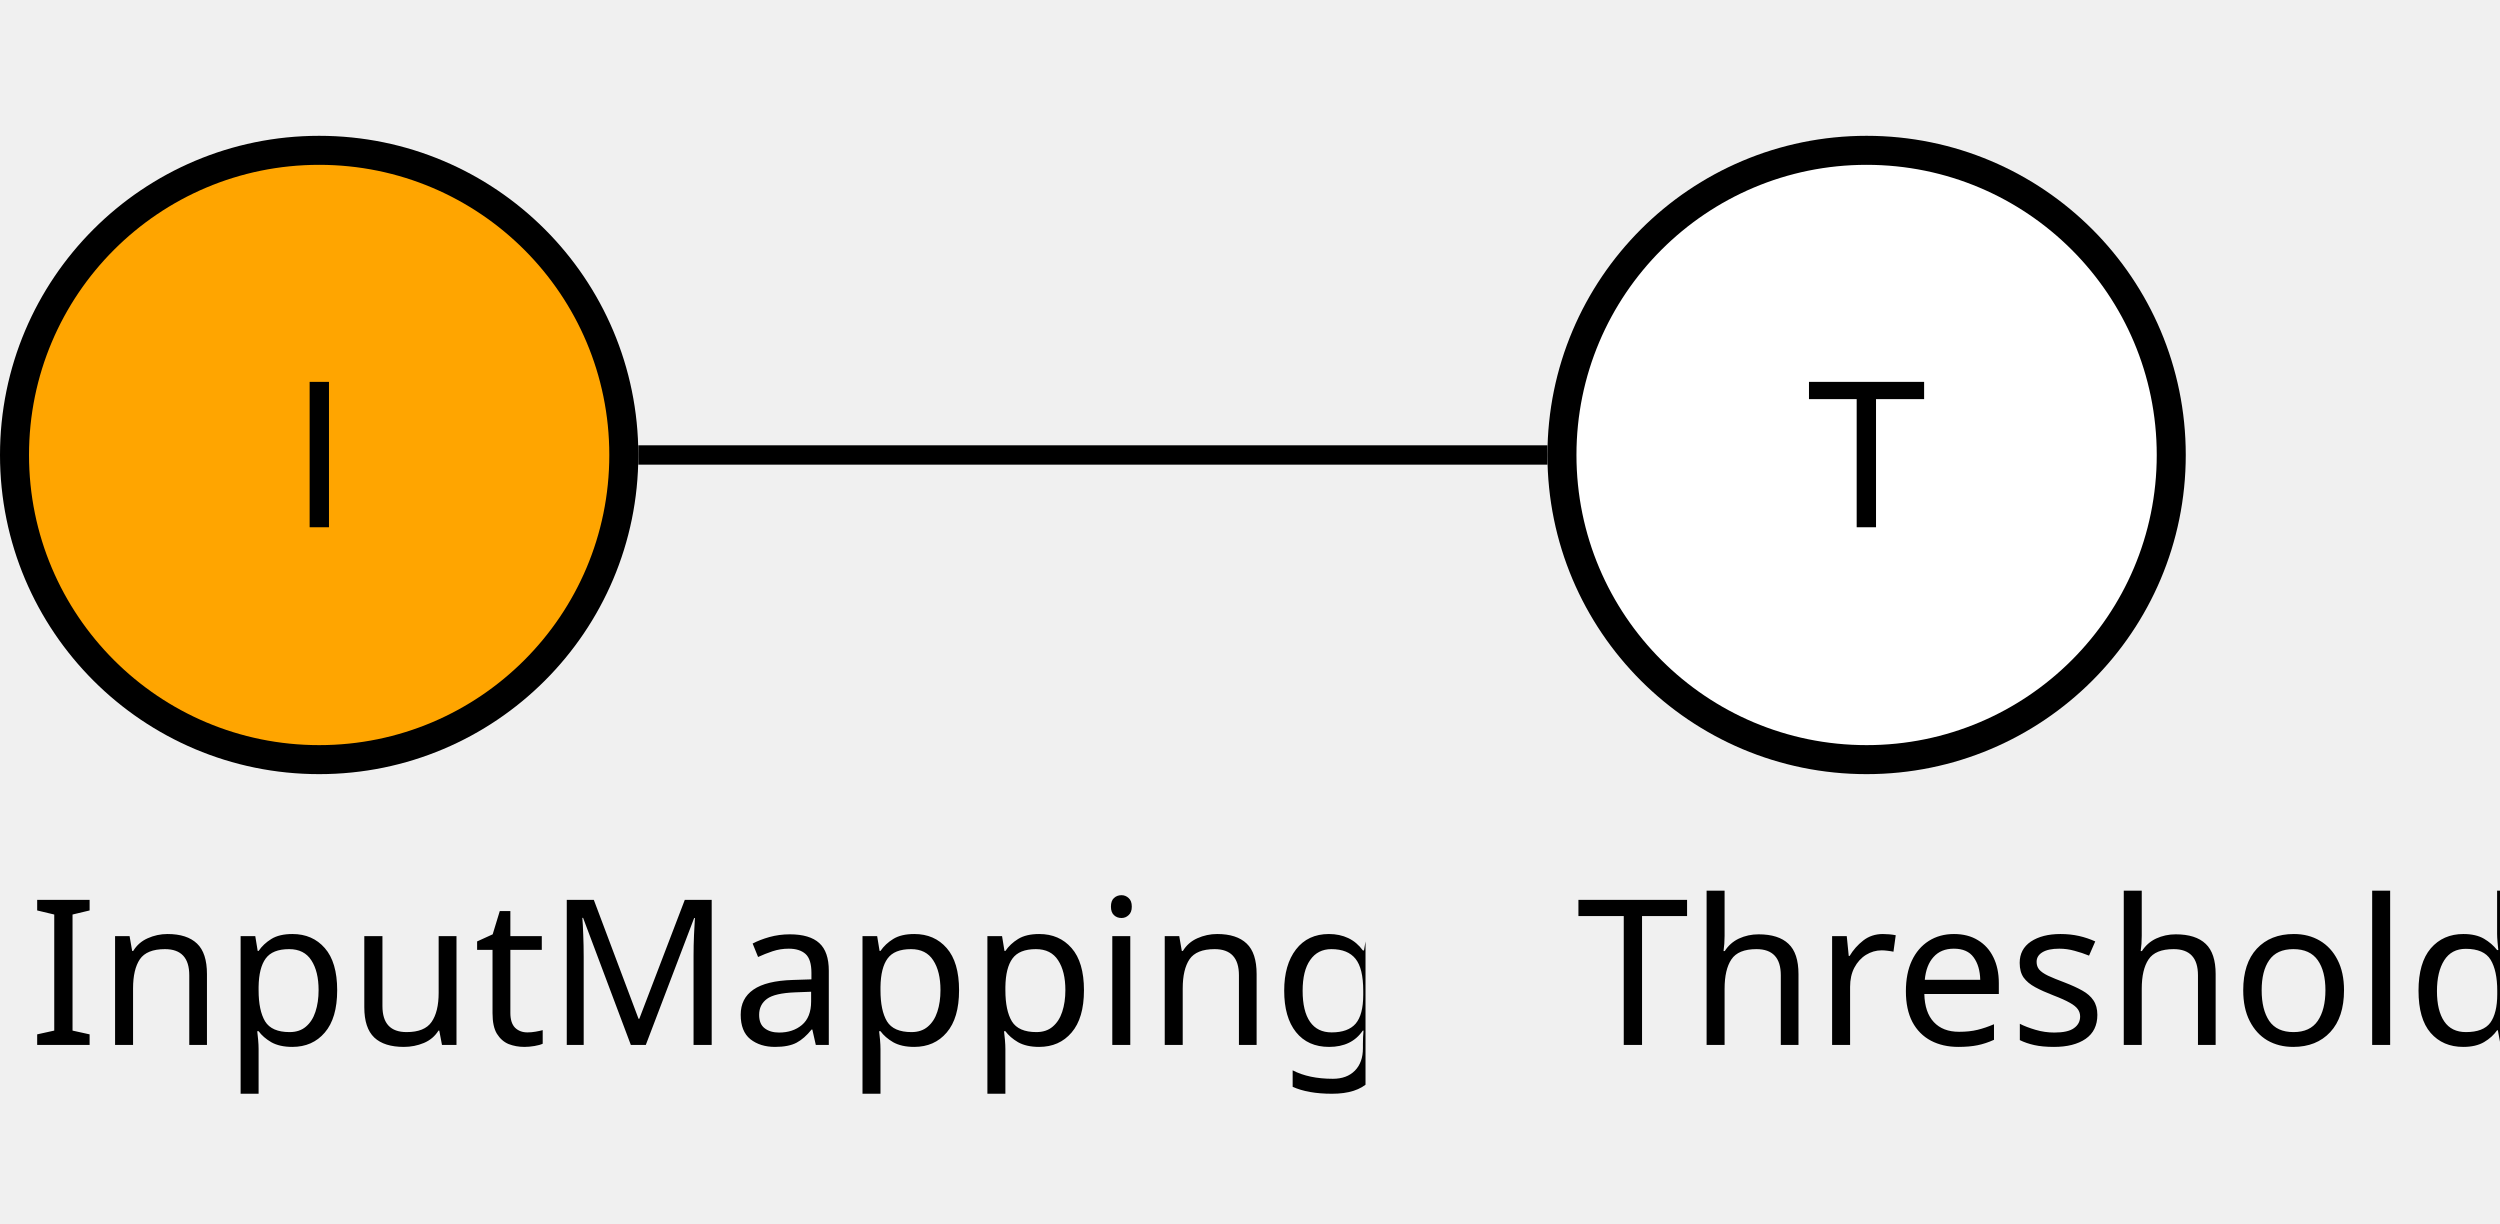
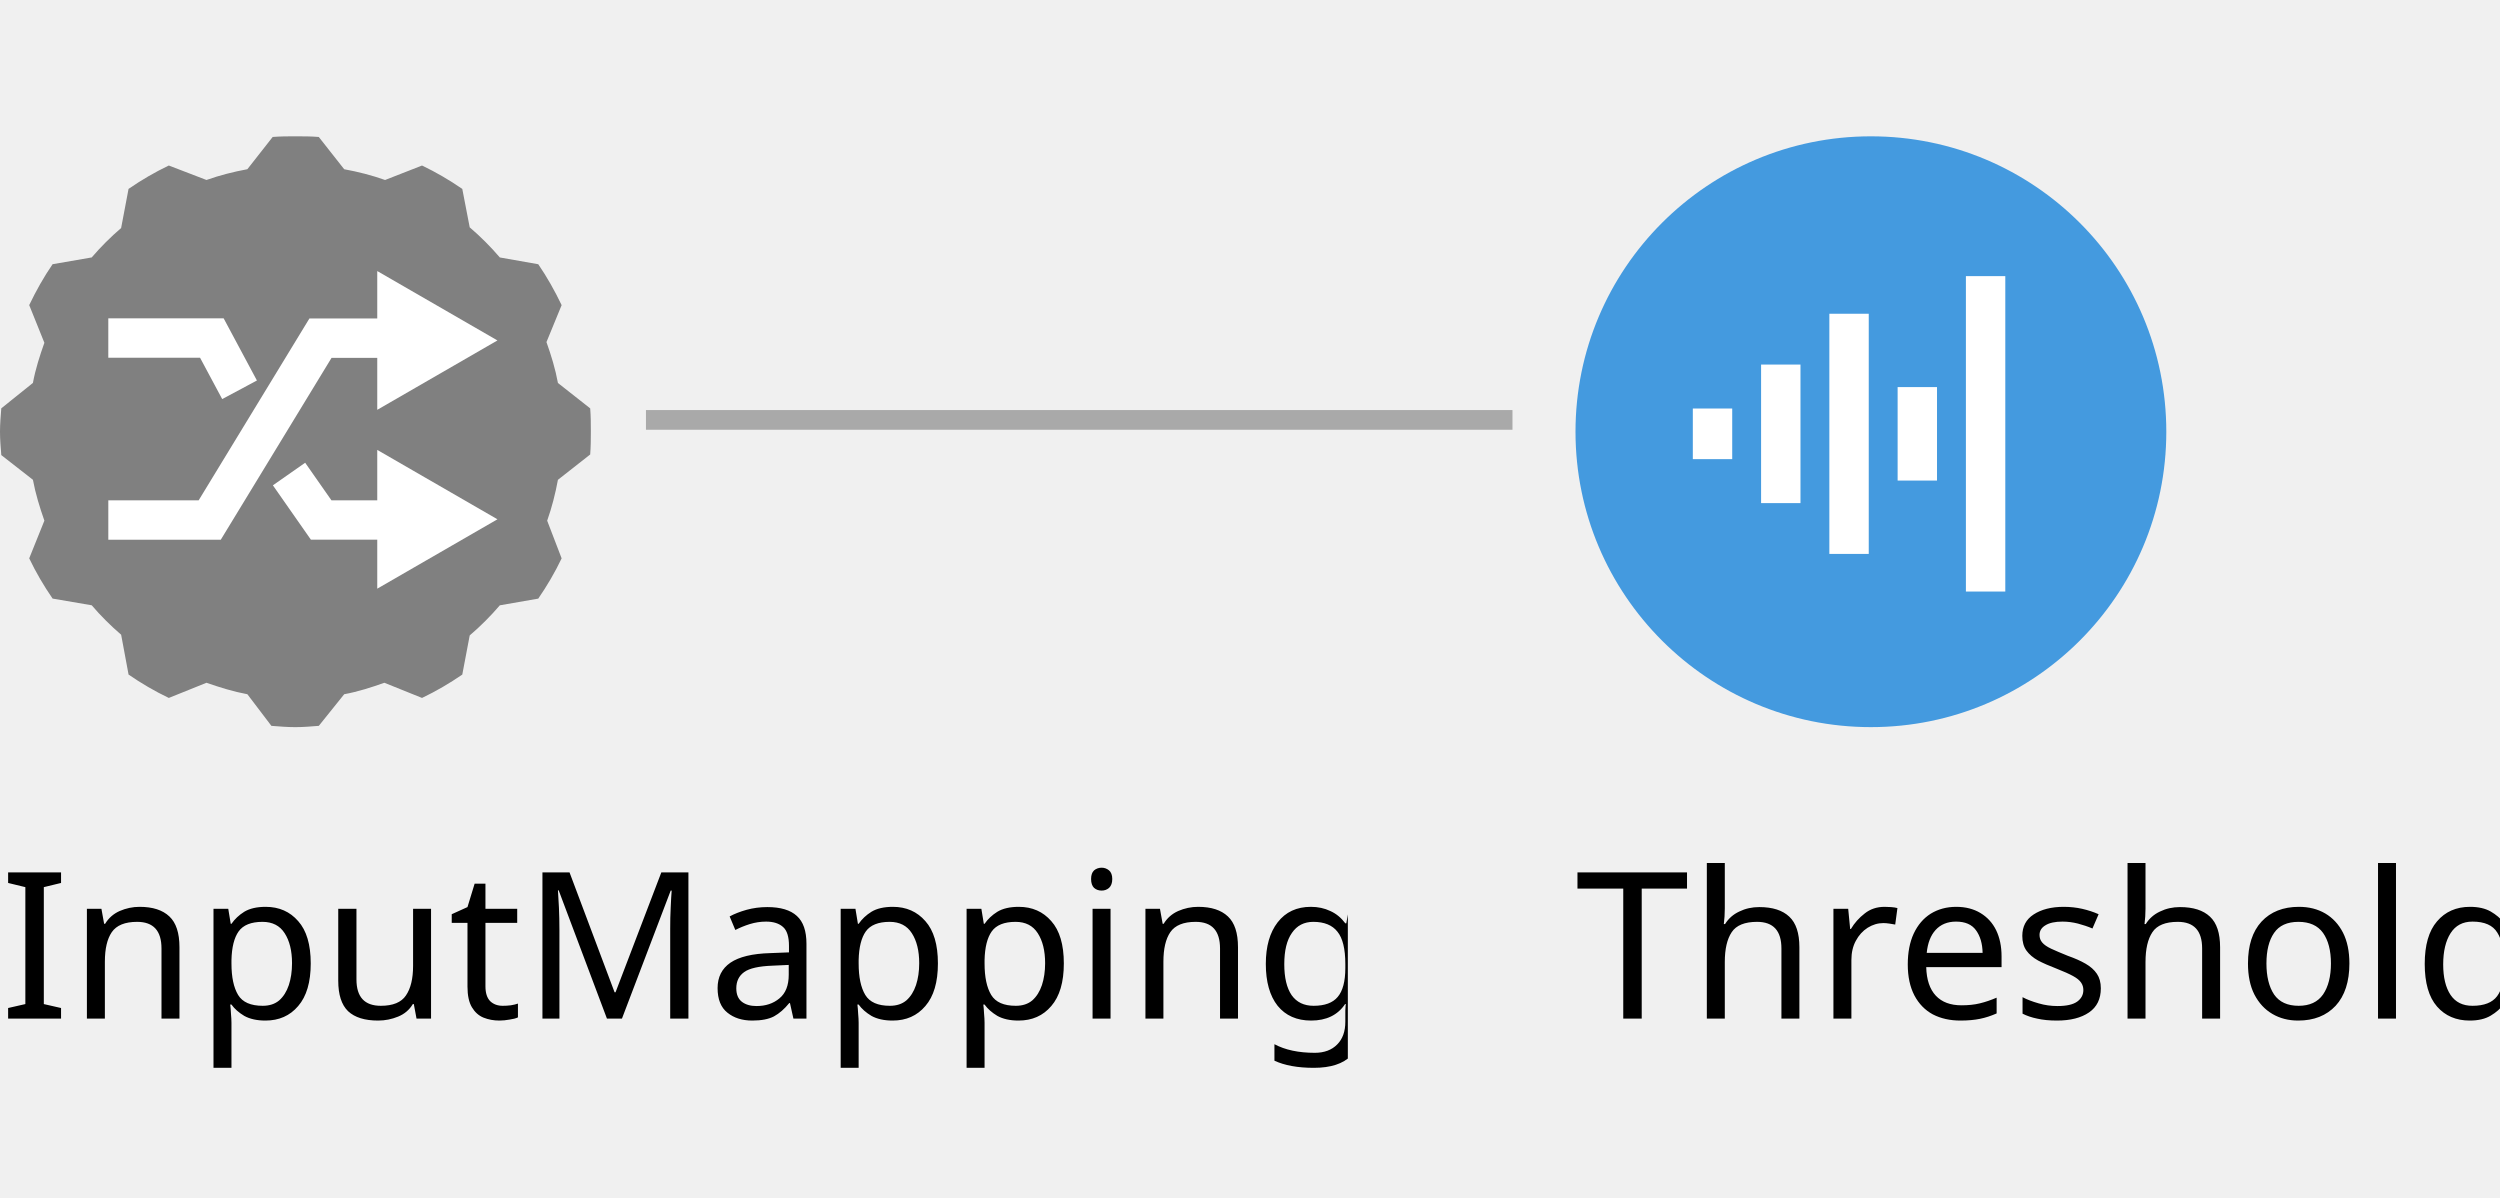
- <svg xmlns="http://www.w3.org/2000/svg" width="47mm" height="23mm" id="SvgGdi_output" version="1.1">
-   <g id="g4634" transform="matrix(0.68721,0,0,0.68721,-2.06163,-212.3182)">
-     <circle id="34" cy="356" cx="196" style="opacity:1;fill:none;stroke:#000000;stroke-width:6;stroke-linecap:butt;stroke-linejoin:miter;stroke-miterlimit:9;shape-rendering:auto" r="30" />
-     <circle id="35" cy="356" cx="196" style="opacity:1;fill:#ffffff;stroke:none;shape-rendering:auto" r="30" />
-     <g aria-label="T" style="font-size:21px;font-family:'Microsoft Sans Serif';text-anchor:middle;opacity:1;fill:#000000;stroke:none;shape-rendering:auto" id="36">
-       <path d="m 201.947,350.225 h -4.973 v 13.248 h -2 v -13.248 h -4.932 v -1.784 h 11.905 z" id="path5803" />
-     </g>
-     <text id="40" x="166" y="396" style="font-size:21px;font-family:'Microsoft Sans Serif';opacity:1;fill:#000000;stroke:none;shape-rendering:auto" clip-path="url(#42_text_clipper)">
-       <tspan dy="15.75pt" id="44">Threshold</tspan>
+ <svg xmlns="http://www.w3.org/2000/svg" width="48mm" height="23mm" id="SvgGdi_output" version="1.1">
+   <g id="g69" transform="matrix(1.14329,0,0,1.14329,-118.9021,5.319053)">
+     <line y1="22" style="opacity:1;fill:none;stroke:#a9a9a9;stroke-width:1.25;stroke-linecap:butt;stroke-linejoin:miter;stroke-miterlimit:9;shape-rendering:auto" id="175" x2="200" y2="22" x1="145" />
+     <circle id="177" cy="22.75" cx="222.75" style="opacity:1;fill:#449adf;stroke:none;stroke-width:1.25;shape-rendering:auto" r="18.75" />
+     <path style="opacity:1;fill:none;stroke:#ffffff;stroke-width:2.5;stroke-linecap:butt;stroke-linejoin:miter;stroke-miterlimit:9;shape-rendering:auto" id="178" d="M 230.03,32.894 V 12.874 M 225.696,25.85 V 19.917 M 221.363,30.506 V 15.262 M 217.03,27.281 v -8.794 m -4.333,6.003 V 21.277" />
+     <text id="179" x="204" y="47" style="font-size:13px;font-family:'Microsoft Sans Serif';opacity:1;fill:#000000;stroke:none;shape-rendering:auto" clip-path="url(#181_text_clipper)">
+       <tspan dy="9.75pt" id="183">Threshold</tspan>
    </text>
-     <circle id="78" cy="356" cx="36" style="opacity:1;fill:none;stroke:#000000;stroke-width:6;stroke-linecap:butt;stroke-linejoin:miter;stroke-miterlimit:9;shape-rendering:auto" r="30" />
-     <circle id="79" cy="356" cx="36" style="opacity:1;fill:#ffa500;stroke:none;shape-rendering:auto" r="30" />
-     <g aria-label="I" style="font-size:21px;font-family:'Microsoft Sans Serif';text-anchor:middle;opacity:1;fill:#000000;stroke:none;shape-rendering:auto" id="80">
-       <path d="m 37.015,363.473 h -2 v -15.032 h 2 z" id="path5800" />
-     </g>
-     <text id="84" x="6" y="396" style="font-size:21px;font-family:'Microsoft Sans Serif';opacity:1;fill:#000000;stroke:none;shape-rendering:auto" clip-path="url(#86_text_clipper)">
-       <tspan dy="15.75pt" id="88">InputMapping</tspan>
+     <path id="185" d="m 122.75,4 c 0.502,0 0.992,0 1.484,0.041 l 1.612,2.048 c 0.898,0.166 1.752,0.382 2.595,0.683 l 2.346,-0.918 c 0.889,0.425 1.75,0.929 2.555,1.484 l 0.471,2.439 c 0.682,0.582 1.33,1.23 1.912,1.912 l 2.439,0.43 c 0.554,0.804 1.059,1.708 1.484,2.596 l -0.963,2.346 c 0.301,0.843 0.563,1.696 0.728,2.595 l 2.048,1.612 c 0.039,0.491 0.041,0.982 0.041,1.484 0,0.49 -0.004,0.962 -0.041,1.442 l -2.048,1.608 c -0.163,0.883 -0.389,1.766 -0.683,2.595 l 0.918,2.391 c -0.426,0.893 -0.927,1.747 -1.484,2.555 l -2.439,0.425 c -0.582,0.682 -1.23,1.33 -1.912,1.912 l -0.471,2.484 c -0.805,0.555 -1.666,1.058 -2.555,1.483 l -2.391,-0.963 c -0.831,0.295 -1.665,0.565 -2.549,0.728 l -1.612,2.007 c -0.492,0.038 -0.982,0.082 -1.484,0.082 -0.502,0 -1.033,-0.042 -1.525,-0.082 l -1.525,-2.007 c -0.873,-0.161 -1.774,-0.44 -2.595,-0.728 l -2.391,0.963 c -0.894,-0.426 -1.746,-0.926 -2.555,-1.483 l -0.471,-2.53 c -0.667,-0.573 -1.296,-1.198 -1.866,-1.867 L 107.338,33.341 c -0.556,-0.808 -1.058,-1.662 -1.484,-2.555 l 0.963,-2.391 c -0.289,-0.821 -0.567,-1.722 -0.728,-2.595 l -2.007,-1.567 c -0.039,-0.491 -0.082,-0.982 -0.082,-1.484 0,-0.501 0.044,-0.992 0.082,-1.484 l 2.007,-1.612 c 0.163,-0.884 0.434,-1.718 0.728,-2.549 l -0.963,-2.391 c 0.424,-0.888 0.93,-1.792 1.484,-2.596 l 2.484,-0.43 c 0.571,-0.669 1.2,-1.294 1.866,-1.866 l 0.471,-2.484 c 0.808,-0.557 1.662,-1.057 2.555,-1.484 l 2.391,0.918 c 0.829,-0.294 1.712,-0.52 2.595,-0.683 l 1.608,-2.048 c 0.481,-0.037 0.952,-0.041 1.442,-0.041 z" style="opacity:1;fill:#808080;fill-rule:evenodd;stroke:none;stroke-width:1.25;shape-rendering:auto" />
+     <path style="opacity:1;fill:#ffffff;fill-rule:evenodd;stroke:none;stroke-width:1.25;shape-rendering:auto" id="186" d="m 127.945,21.36 v -4.404 -4.404 l 7.628,4.404 L 131.759,19.158 Z" />
+     <path style="opacity:1;fill:#ffffff;fill-rule:evenodd;stroke:none;stroke-width:1.25;shape-rendering:auto" id="187" d="M 127.945,32.712 V 28.308 23.904 l 7.628,4.404 -3.814,2.202 z" />
+     <path style="opacity:1;fill:none;stroke:#ffffff;stroke-width:2.5;stroke-linecap:butt;stroke-linejoin:miter;stroke-miterlimit:9;shape-rendering:auto" id="188" d="m 110.875,28.355 h 6.436 l 7.031,-11.544 h 3.873 m -5.87,8.624 2.04,2.918 h 3.639 m -17.15,-11.549 h 6.573 l 1.758,3.284" />
+     <text id="189" x="104" y="47" style="font-size:13px;font-family:'Microsoft Sans Serif';opacity:1;fill:#000000;stroke:none;shape-rendering:auto" clip-path="url(#191_text_clipper)">
+       <tspan dy="9.75pt" id="193">InputMapping</tspan>
    </text>
-     <line y1="356" id="90" x2="163" y2="356" x1="69" style="opacity:1;fill:none;stroke:#000000;stroke-width:2;stroke-linecap:butt;stroke-linejoin:miter;stroke-miterlimit:9;shape-rendering:auto" />
  </g>
  <defs id="clips_hatches_and_gradients">
-     <clipPath id="12_text_clipper">
-       <rect x="166" y="76" width="62.39" height="26.39" id="13" />
+     <clipPath id="181_text_clipper">
+       <rect x="204" y="47" width="63.95" height="16.34" id="182" />
    </clipPath>
-     <clipPath id="24_text_clipper">
-       <rect x="166" y="236" width="104.37" height="52.79" id="25" />
+     <clipPath id="191_text_clipper">
+       <rect x="104" y="47" width="85.55" height="16.34" id="192" />
    </clipPath>
-     <clipPath id="30_text_clipper">
-       <rect x="166" y="259.77" width="104.37" height="52.79" id="31" />
+     <clipPath id="201_text_clipper">
+       <rect x="4" y="47" width="51.96" height="32.68" id="202" />
    </clipPath>
-     <clipPath id="42_text_clipper">
-       <rect x="166" y="396" width="103.3" height="26.39" id="43" />
-     </clipPath>
-     <clipPath id="54_text_clipper">
-       <rect x="6" y="76" width="69.64" height="26.39" id="55" />
-     </clipPath>
-     <clipPath id="67_text_clipper">
-       <rect x="6" y="236" width="90.09" height="52.79" id="68" />
-     </clipPath>
-     <clipPath id="73_text_clipper">
-       <rect x="6" y="259.77" width="90.09" height="52.79" id="74" />
-     </clipPath>
-     <clipPath id="86_text_clipper">
-       <rect x="6" y="396" width="138.19" height="26.39" id="87" />
+     <clipPath id="207_text_clipper">
+       <rect x="4" y="61.71" width="51.96" height="32.68" id="208" />
    </clipPath>
  </defs>
</svg>
